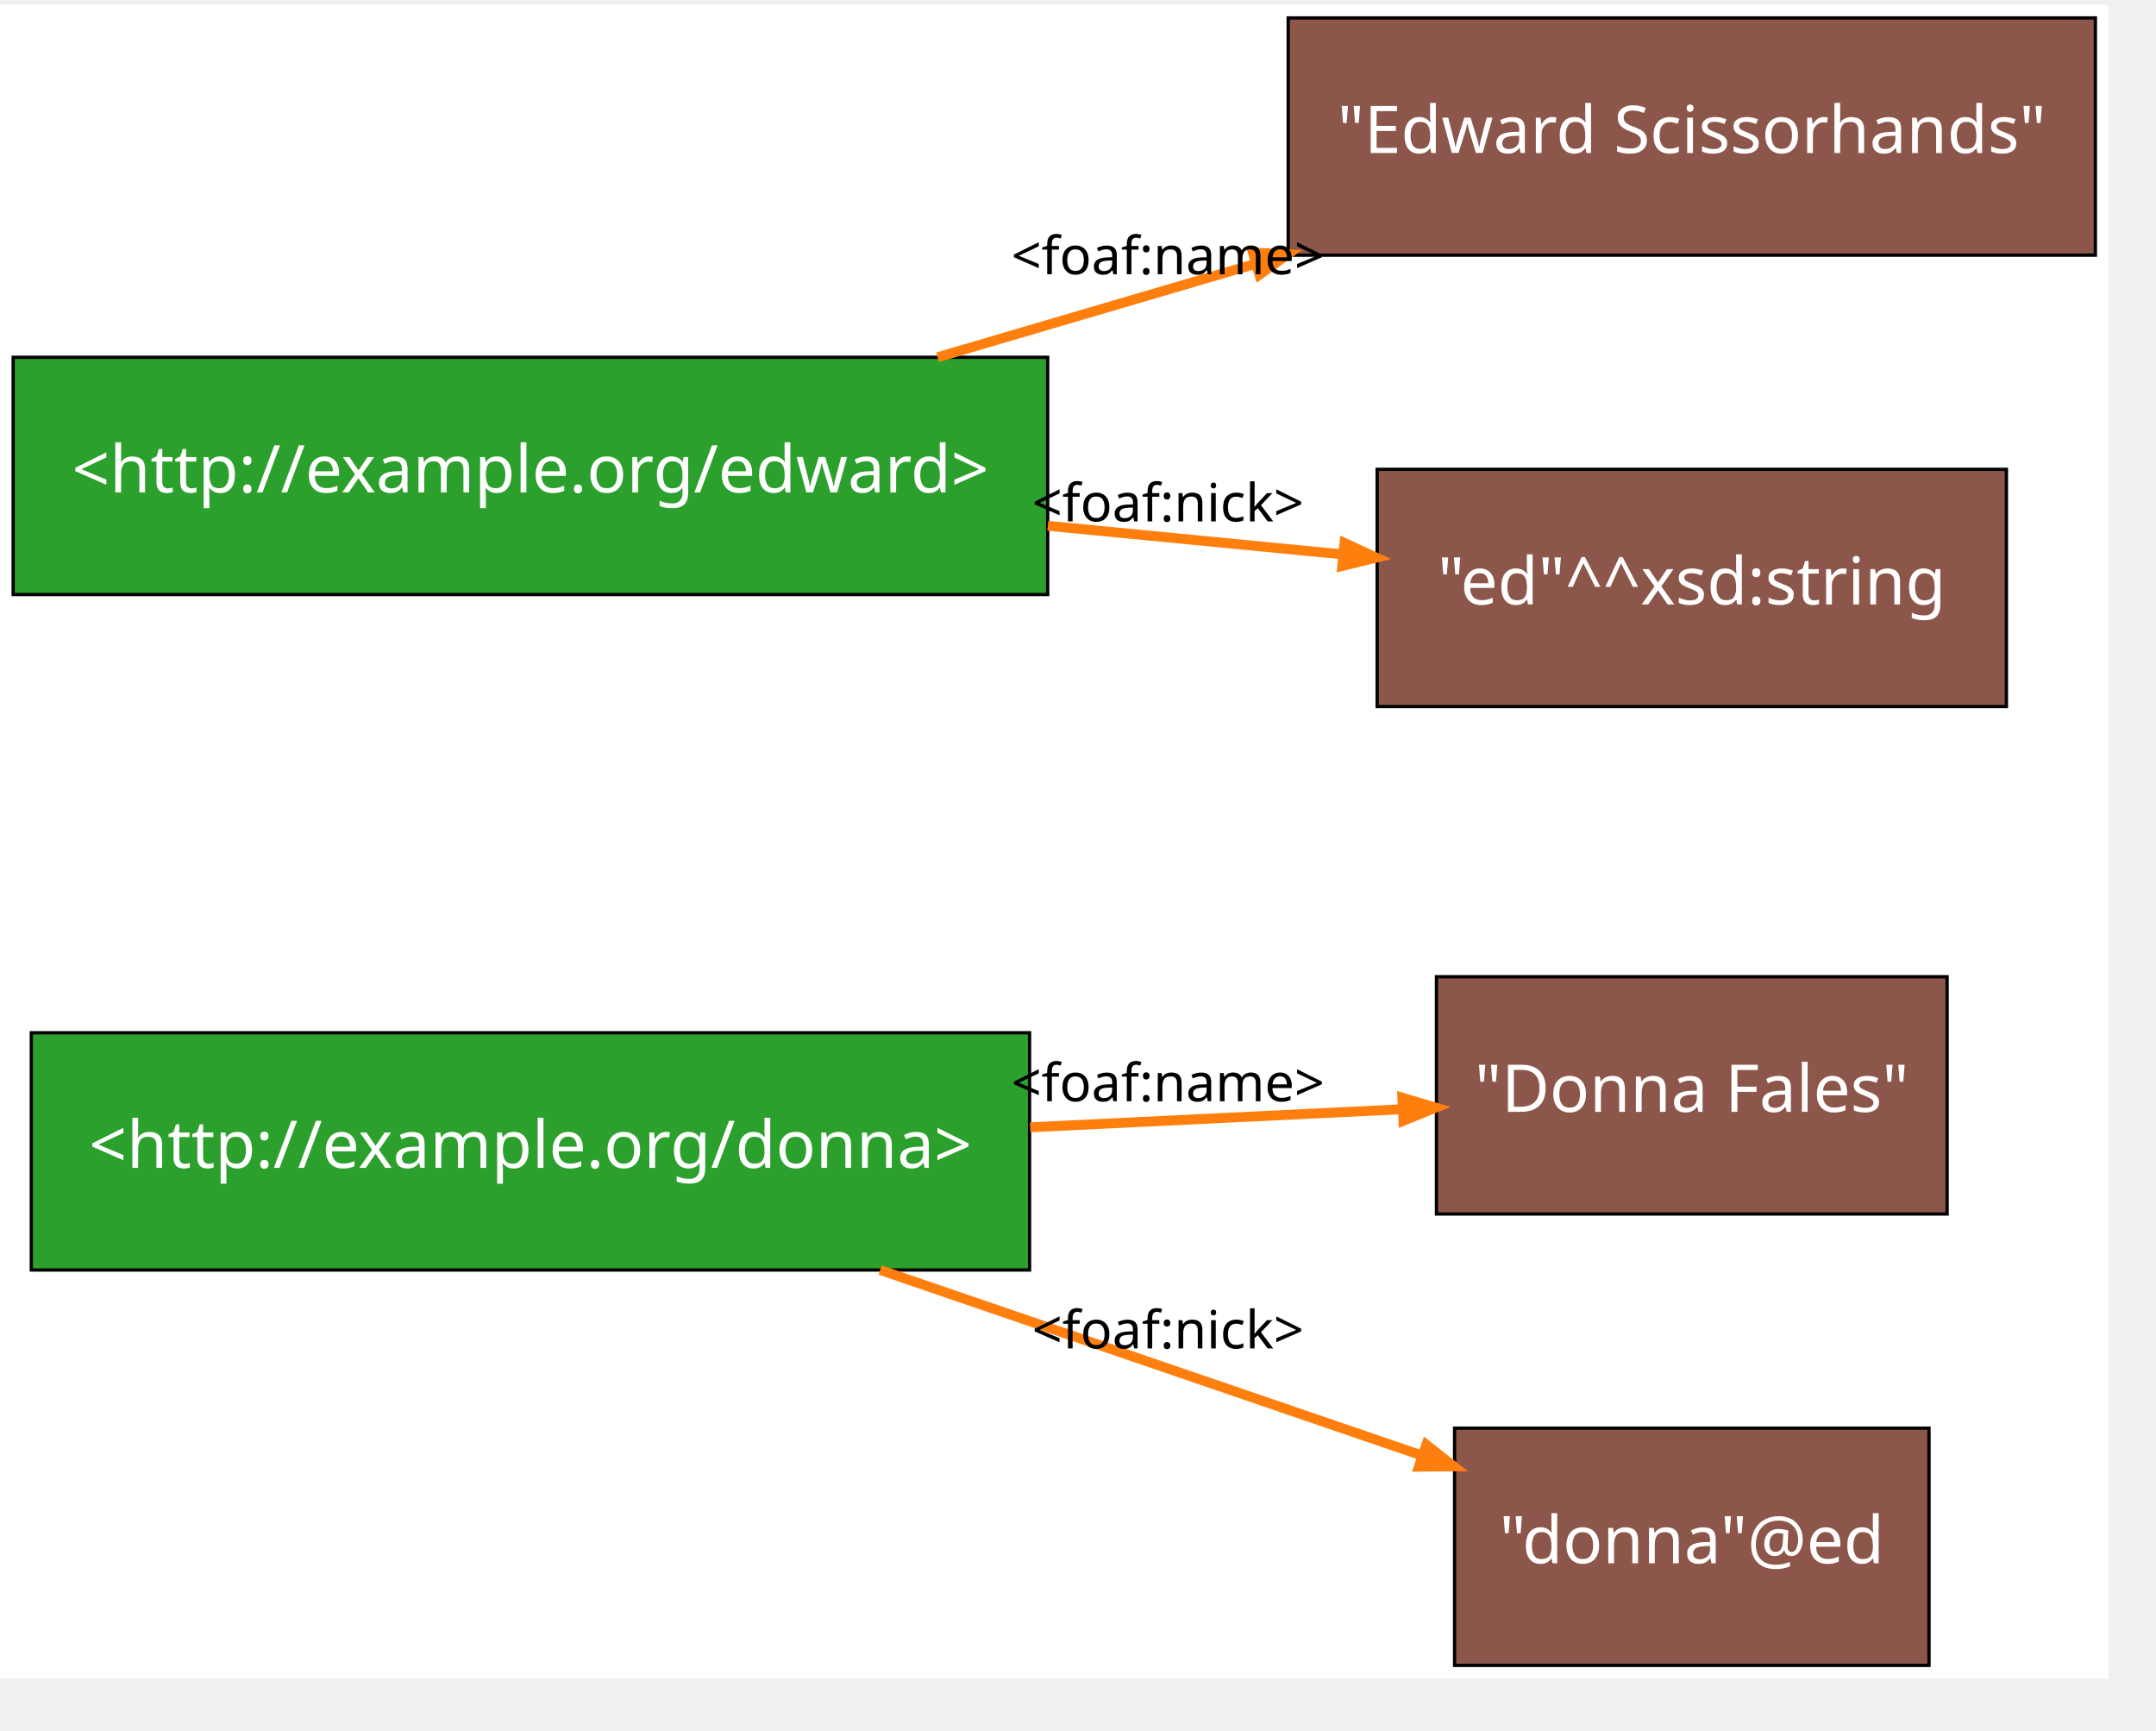
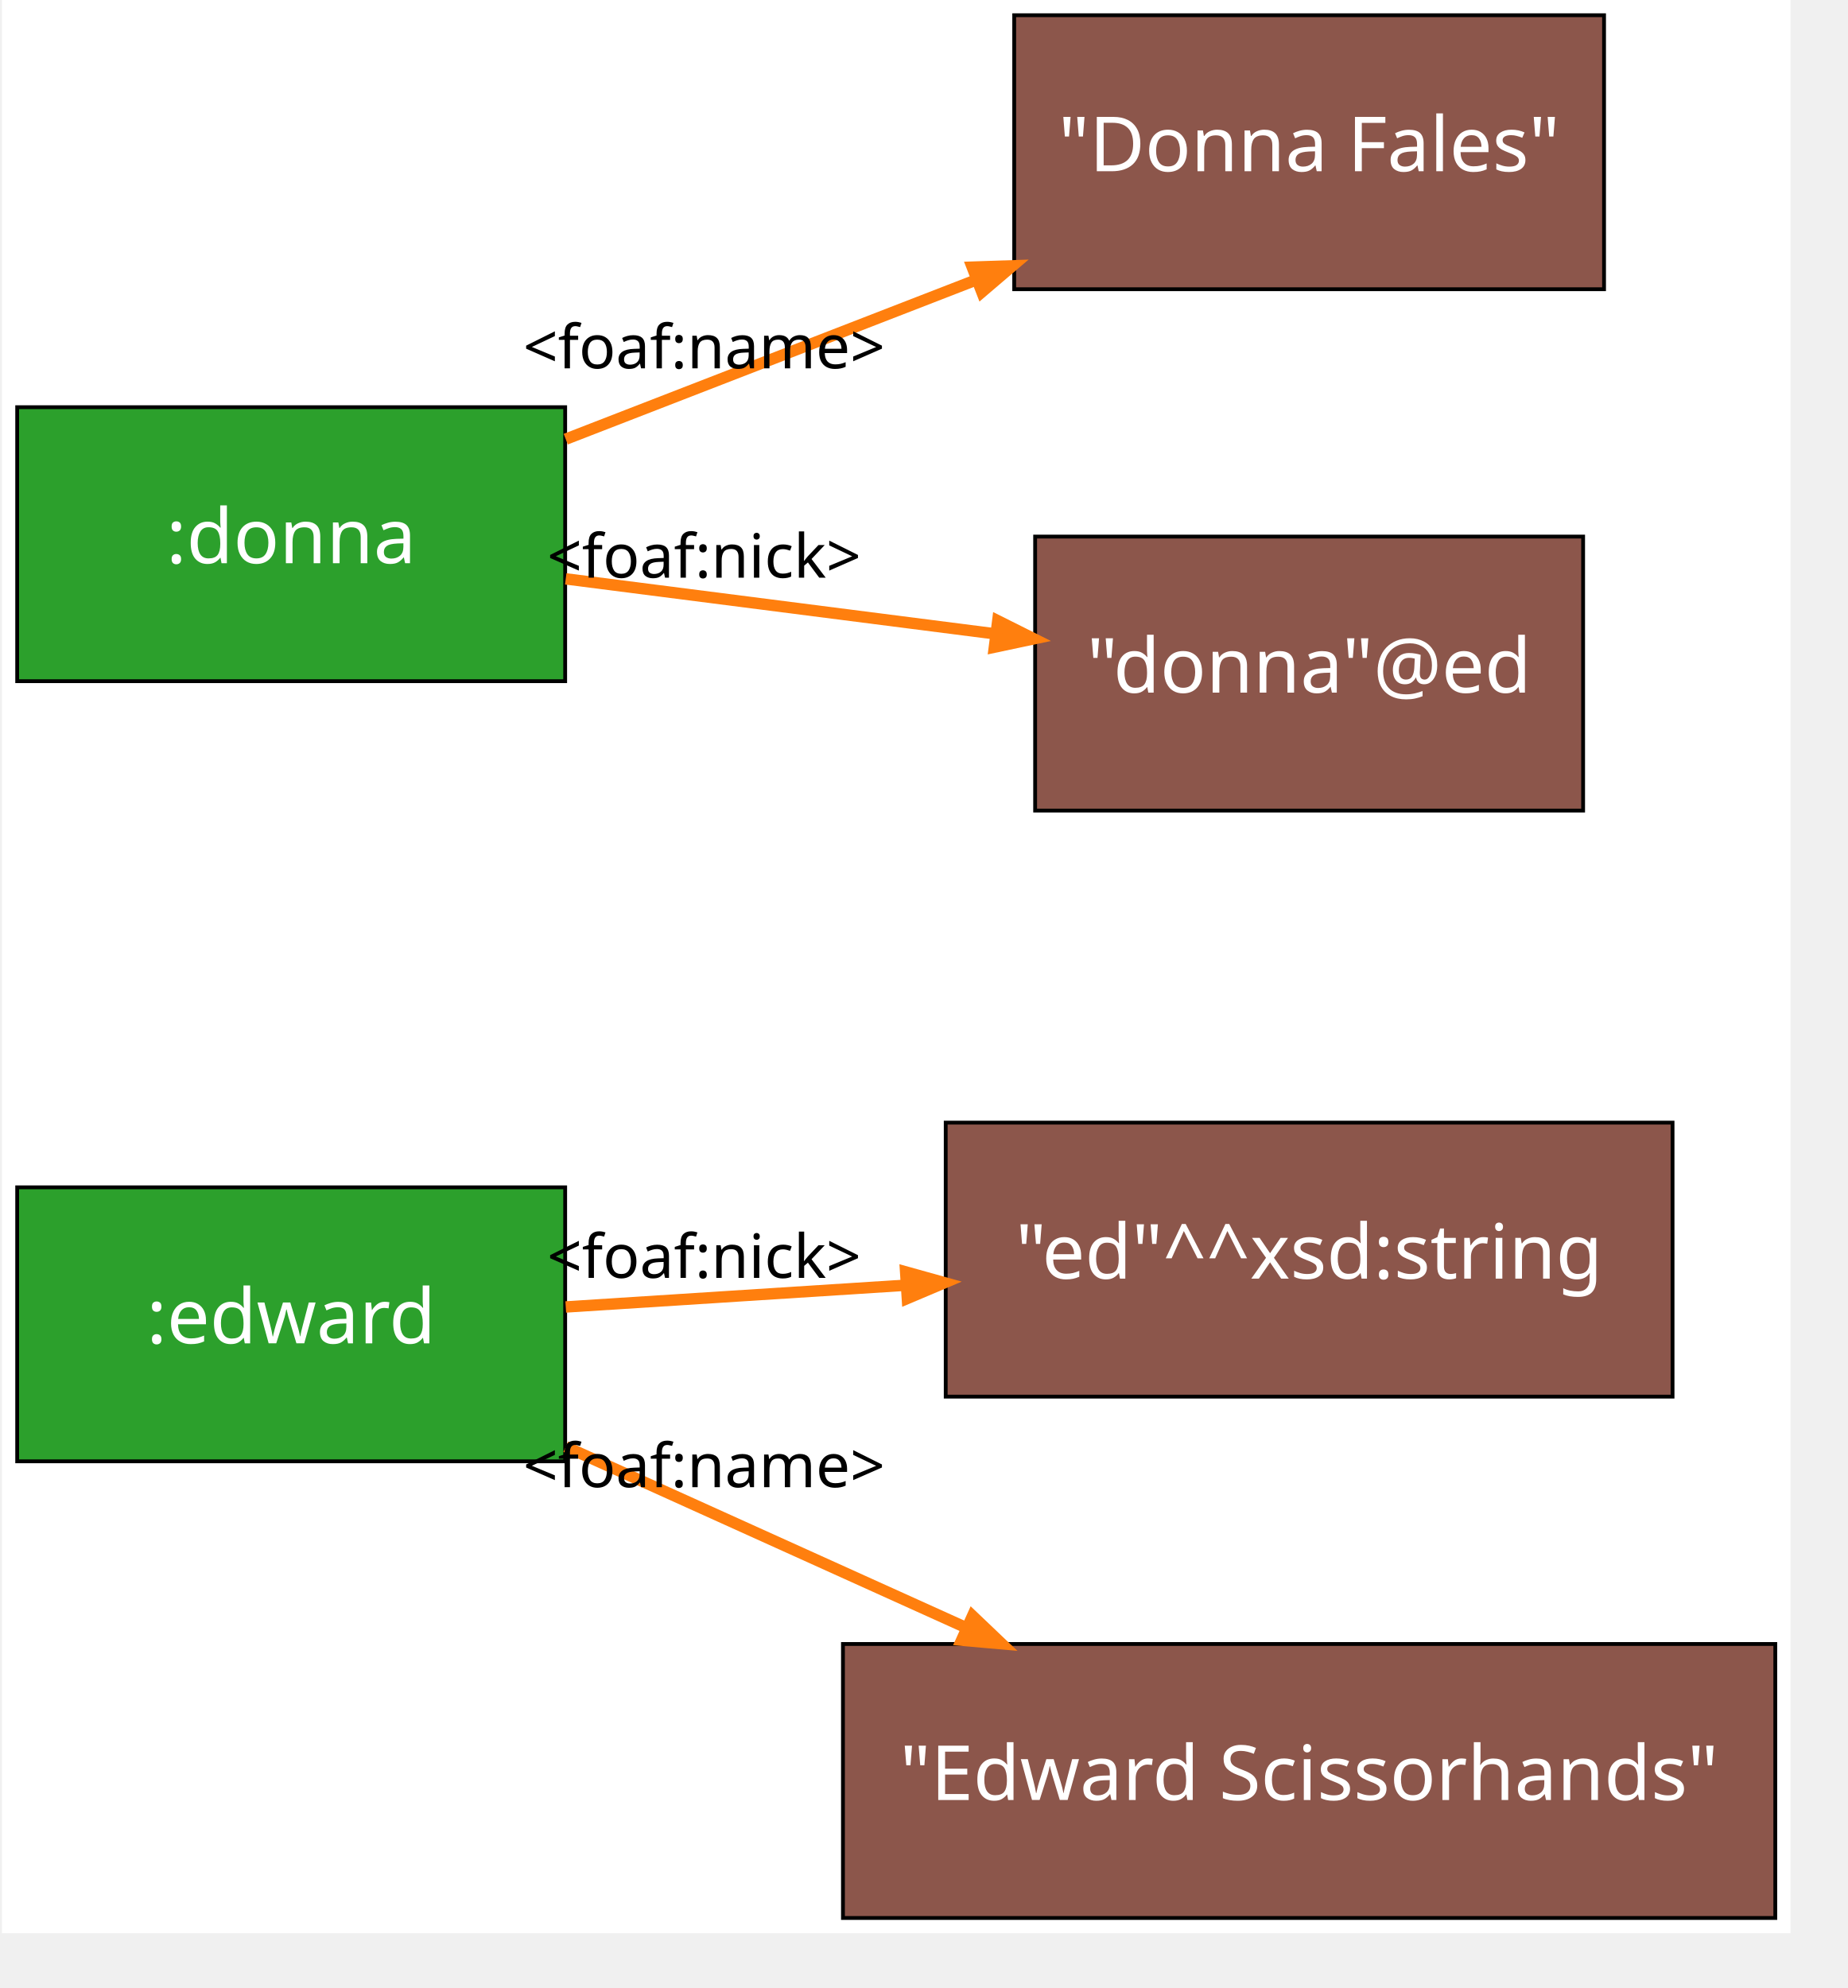
- <svg xmlns="http://www.w3.org/2000/svg" width="669pt" height="537pt" viewBox="14.40 14.40 654.40 522.40">
+ <svg xmlns="http://www.w3.org/2000/svg" width="499pt" height="537pt" viewBox="14.40 14.40 484.40 522.40">
  <g id="graph0" class="graph" transform="scale(1 1) rotate(0) translate(18.4 518.4)">
-     <polygon fill="white" stroke="transparent" points="-4,4 -4,-504 636,-504 636,4 -4,4" />
+     <polygon fill="white" stroke="transparent" points="-4,4 -4,-504 466,-504 466,4 -4,4" />
    <g id="node1" class="node">
-       <polygon fill="#2ca02c" stroke="black" points="308.5,-192 5.5,-192 5.5,-120 308.5,-120 308.5,-192" />
-       <text text-anchor="middle" x="157" y="-151" font-family="HackGen35" font-size="20.00" fill="white">&lt;http://example.org/donna&gt;</text>
+       <polygon fill="#2ca02c" stroke="black" points="144,-192 0,-192 0,-120 144,-120 144,-192" />
+       <text text-anchor="middle" x="72" y="-151" font-family="HackGen35" font-size="20.00" fill="white">:edward</text>
+     </g>
+     <g id="node4" class="node">
+       <polygon fill="#8c564b" stroke="black" points="435,-209 244,-209 244,-137 435,-137 435,-209" />
+       <text text-anchor="middle" x="339.5" y="-168" font-family="HackGen35" font-size="20.00" fill="white">"ed"^^xsd:string</text>
+     </g>
+     <g id="edge2" class="edge">
+       <path fill="none" stroke="#ff7f0e" stroke-width="3" d="M144.15,-160.56C171.61,-162.31 203.59,-164.36 233.59,-166.28" />
+       <polygon fill="#ff7f0e" stroke="#ff7f0e" stroke-width="3" points="233.47,-169.78 243.68,-166.93 233.92,-162.8 233.47,-169.78" />
+       <text text-anchor="middle" x="180.5" y="-168.2" font-family="Hackgen" font-size="16.00">&lt;foaf:nick&gt;</text>
+     </g>
+     <g id="node5" class="node">
+       <polygon fill="#8c564b" stroke="black" points="462,-72 217,-72 217,0 462,0 462,-72" />
+       <text text-anchor="middle" x="339.5" y="-31" font-family="HackGen35" font-size="20.00" fill="white">"Edward Scissorhands"</text>
+     </g>
+     <g id="edge3" class="edge">
+       <path fill="none" stroke="#ff7f0e" stroke-width="3" d="M144.15,-123.84C176.44,-109.25 214.98,-91.83 249.2,-76.36" />
+       <polygon fill="#ff7f0e" stroke="#ff7f0e" stroke-width="3" points="251.05,-79.37 258.72,-72.06 248.17,-72.99 251.05,-79.37" />
+       <text text-anchor="middle" x="180.5" y="-113.2" font-family="Hackgen" font-size="16.00">&lt;foaf:name&gt;</text>
    </g>
    <g id="node2" class="node">
-       <polygon fill="#8c564b" stroke="black" points="587,-209 432,-209 432,-137 587,-137 587,-209" />
-       <text text-anchor="middle" x="509.5" y="-168" font-family="HackGen35" font-size="20.00" fill="white">"Donna Fales"</text>
+       <polygon fill="#2ca02c" stroke="black" points="144,-397 0,-397 0,-325 144,-325 144,-397" />
+       <text text-anchor="middle" x="72" y="-356" font-family="HackGen35" font-size="20.00" fill="white">:donna</text>
+     </g>
+     <g id="node3" class="node">
+       <polygon fill="#8c564b" stroke="black" points="417,-500 262,-500 262,-428 417,-428 417,-500" />
+       <text text-anchor="middle" x="339.5" y="-459" font-family="HackGen35" font-size="20.00" fill="white">"Donna Fales"</text>
    </g>
    <g id="edge1" class="edge">
-       <path fill="none" stroke="#ff7f0e" stroke-width="3" d="M308.68,-163.31C347.18,-165.18 387.3,-167.12 421.4,-168.78" />
-       <polygon fill="#ff7f0e" stroke="#ff7f0e" stroke-width="3" points="421.63,-172.29 431.78,-169.28 421.97,-165.3 421.63,-172.29" />
-       <text text-anchor="middle" x="350.5" y="-171.2" font-family="Hackgen" font-size="16.00">&lt;foaf:name&gt;</text>
+       <path fill="none" stroke="#ff7f0e" stroke-width="3" d="M144.15,-388.6C177.28,-401.46 217,-416.86 251.87,-430.39" />
+       <polygon fill="#ff7f0e" stroke="#ff7f0e" stroke-width="3" points="250.97,-433.8 261.56,-434.15 253.5,-427.27 250.97,-433.8" />
+       <text text-anchor="middle" x="180.5" y="-407.2" font-family="Hackgen" font-size="16.00">&lt;foaf:name&gt;</text>
    </g>
    <g id="node6" class="node">
-       <polygon fill="#8c564b" stroke="black" points="581.5,-72 437.5,-72 437.5,0 581.5,0 581.5,-72" />
-       <text text-anchor="middle" x="509.5" y="-31" font-family="HackGen35" font-size="20.00" fill="white">"donna"@ed</text>
+       <polygon fill="#8c564b" stroke="black" points="411.5,-363 267.5,-363 267.5,-291 411.5,-291 411.5,-363" />
+       <text text-anchor="middle" x="339.5" y="-322" font-family="HackGen35" font-size="20.00" fill="white">"donna"@ed</text>
    </g>
    <g id="edge4" class="edge">
-       <path fill="none" stroke="#ff7f0e" stroke-width="3" d="M263.16,-120C315.9,-101.94 378.79,-80.41 427.68,-63.67" />
-       <polygon fill="#ff7f0e" stroke="#ff7f0e" stroke-width="3" points="428.94,-66.94 437.27,-60.39 426.68,-60.31 428.94,-66.94" />
-       <text text-anchor="middle" x="350.5" y="-96.2" font-family="Hackgen" font-size="16.00">&lt;foaf:nick&gt;</text>
-     </g>
-     <g id="node3" class="node">
-       <polygon fill="#2ca02c" stroke="black" points="314,-397 0,-397 0,-325 314,-325 314,-397" />
-       <text text-anchor="middle" x="157" y="-356" font-family="HackGen35" font-size="20.00" fill="white">&lt;http://example.org/edward&gt;</text>
-     </g>
-     <g id="node4" class="node">
-       <polygon fill="#8c564b" stroke="black" points="632,-500 387,-500 387,-428 632,-428 632,-500" />
-       <text text-anchor="middle" x="509.5" y="-459" font-family="HackGen35" font-size="20.00" fill="white">"Edward Scissorhands"</text>
-     </g>
-     <g id="edge2" class="edge">
-       <path fill="none" stroke="#ff7f0e" stroke-width="3" d="M280.59,-397.02C311.81,-406.2 345.48,-416.09 377.12,-425.39" />
-       <polygon fill="#ff7f0e" stroke="#ff7f0e" stroke-width="3" points="376.29,-428.8 386.87,-428.26 378.26,-422.08 376.29,-428.8" />
-       <text text-anchor="middle" x="350.5" y="-422.2" font-family="Hackgen" font-size="16.00">&lt;foaf:name&gt;</text>
-     </g>
-     <g id="node5" class="node">
-       <polygon fill="#8c564b" stroke="black" points="605,-363 414,-363 414,-291 605,-291 605,-363" />
-       <text text-anchor="middle" x="509.5" y="-322" font-family="HackGen35" font-size="20.00" fill="white">"ed"^^xsd:string</text>
-     </g>
-     <g id="edge3" class="edge">
-       <path fill="none" stroke="#ff7f0e" stroke-width="3" d="M314.03,-345.86C344.29,-342.93 375.33,-339.92 403.48,-337.19" />
-       <polygon fill="#ff7f0e" stroke="#ff7f0e" stroke-width="3" points="404.09,-340.64 413.71,-336.2 403.42,-333.68 404.09,-340.64" />
-       <text text-anchor="middle" x="350.5" y="-347.2" font-family="Hackgen" font-size="16.00">&lt;foaf:nick&gt;</text>
+       <path fill="none" stroke="#ff7f0e" stroke-width="3" d="M144.15,-351.89C178.97,-347.43 221.05,-342.04 257.14,-337.42" />
+       <polygon fill="#ff7f0e" stroke="#ff7f0e" stroke-width="3" points="257.68,-340.88 267.15,-336.14 256.79,-333.94 257.68,-340.88" />
+       <text text-anchor="middle" x="180.5" y="-352.2" font-family="Hackgen" font-size="16.00">&lt;foaf:nick&gt;</text>
    </g>
  </g>
</svg>
